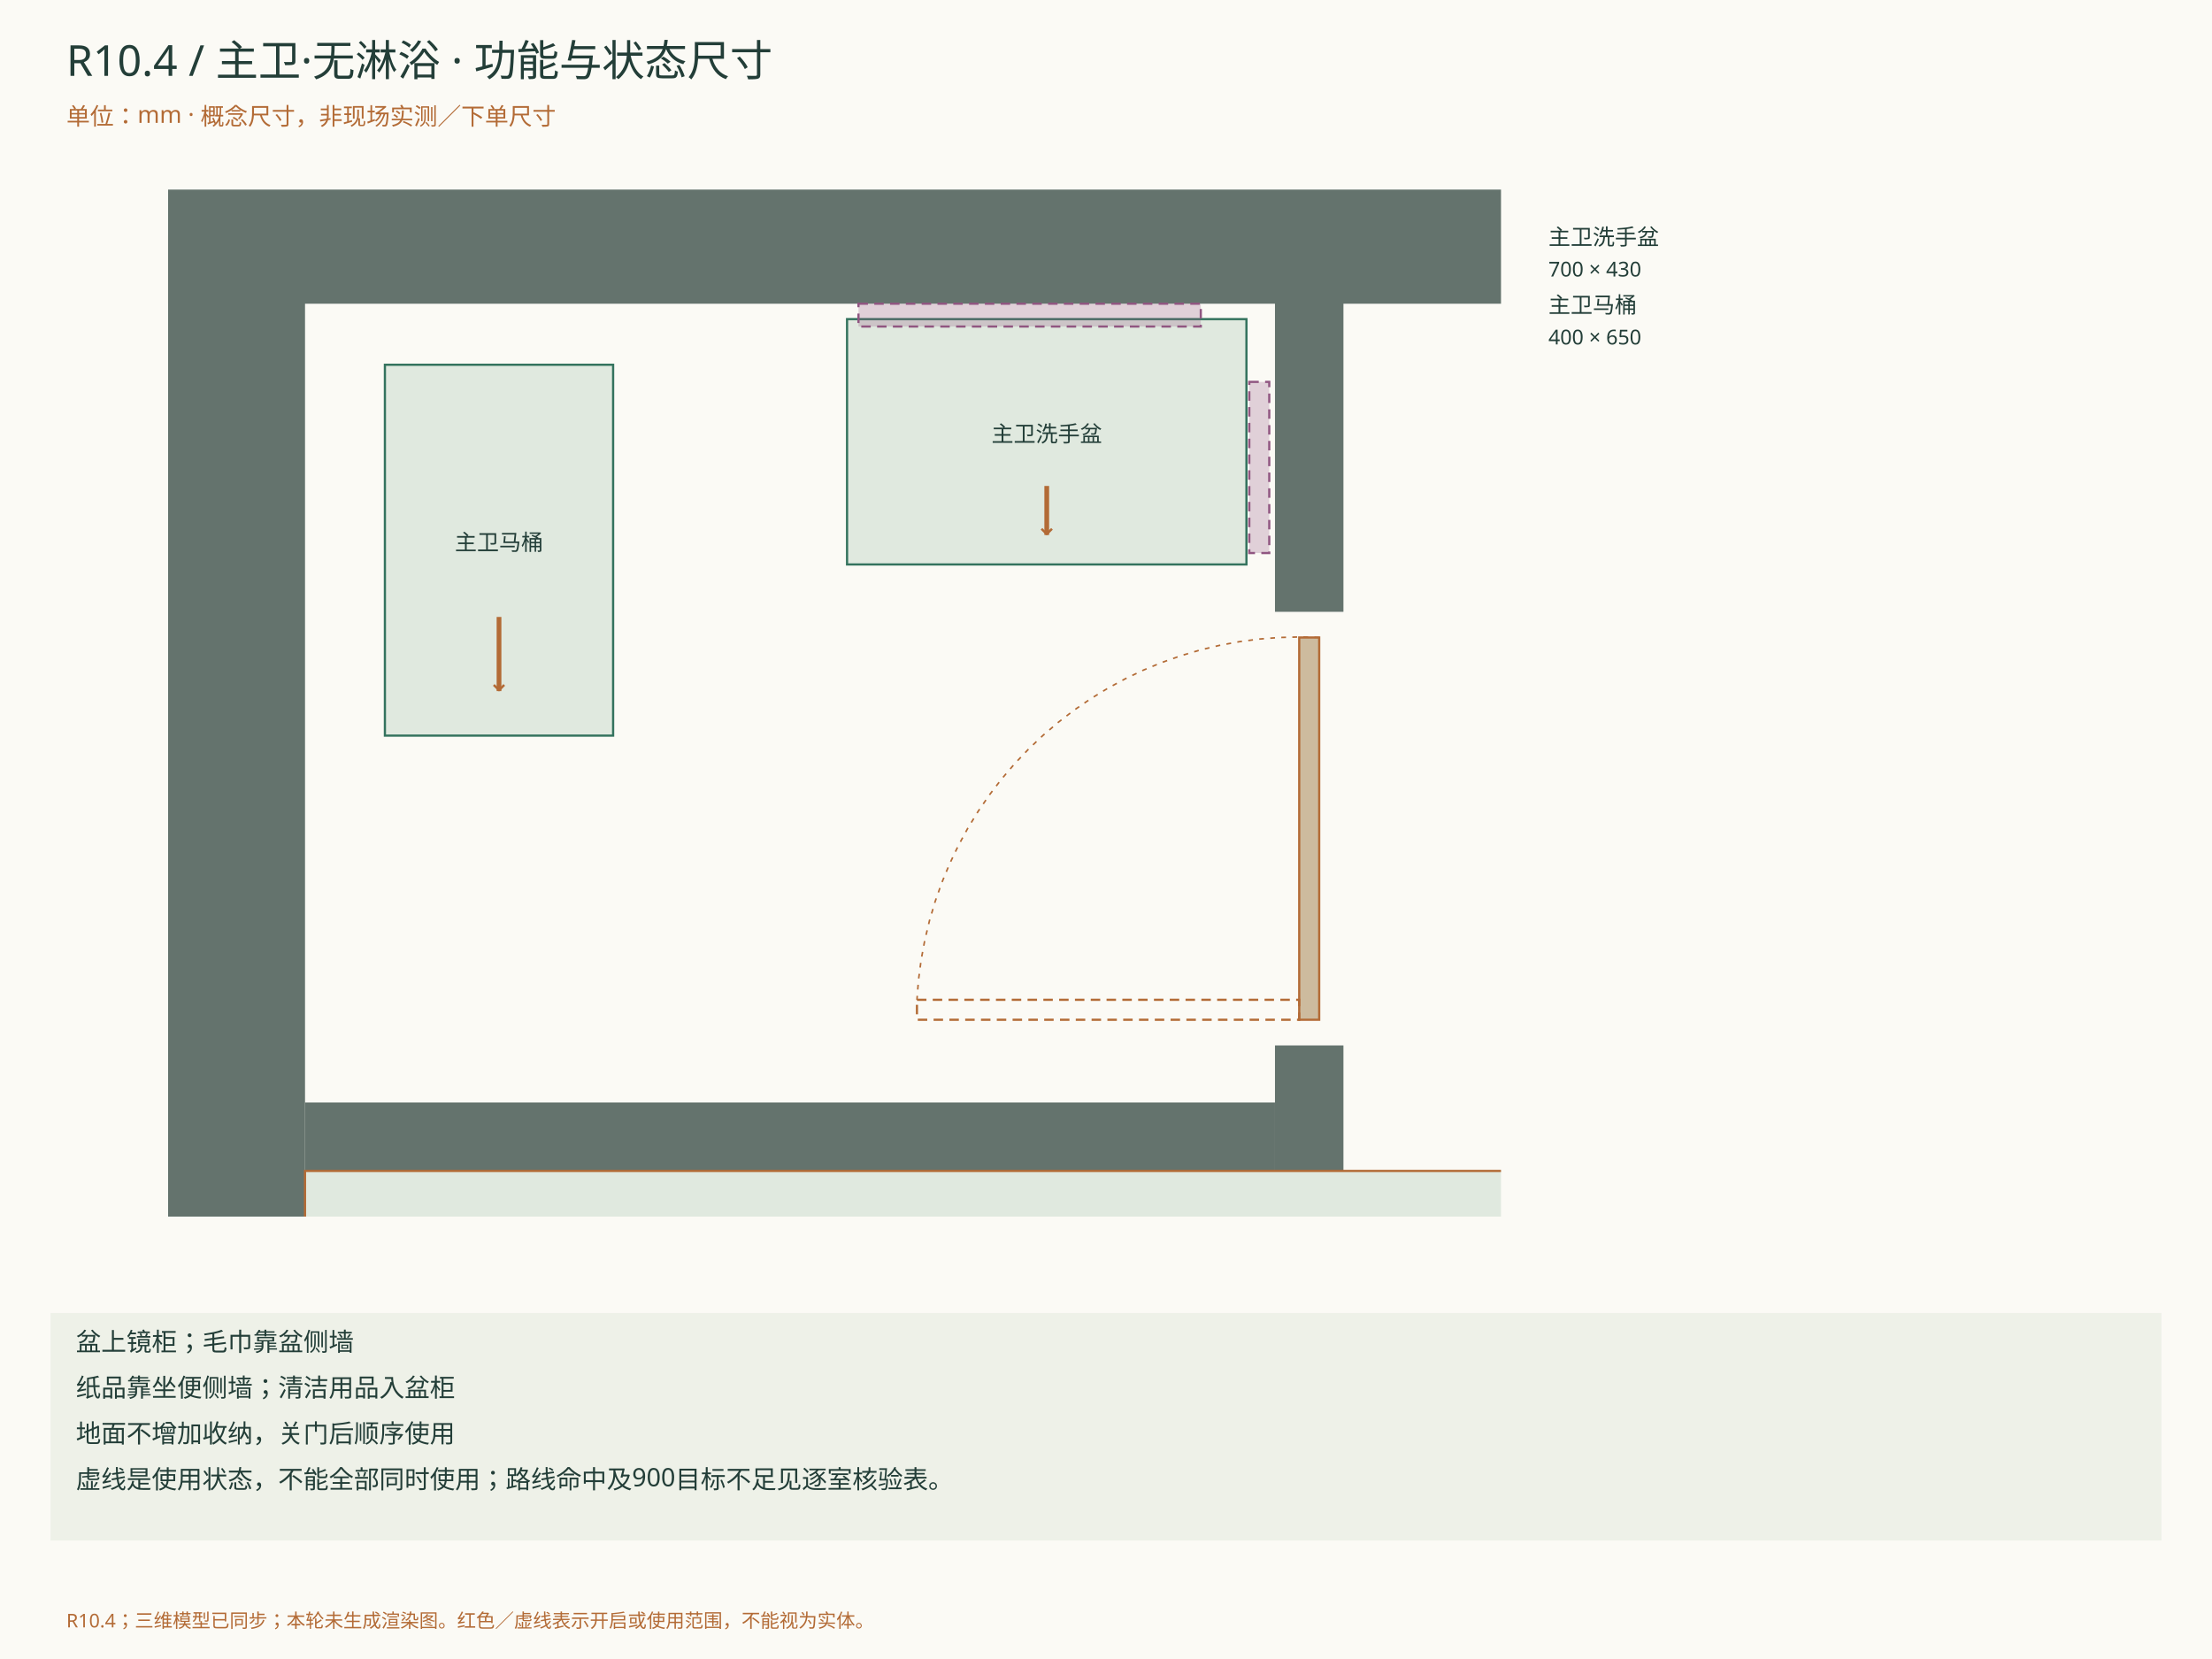
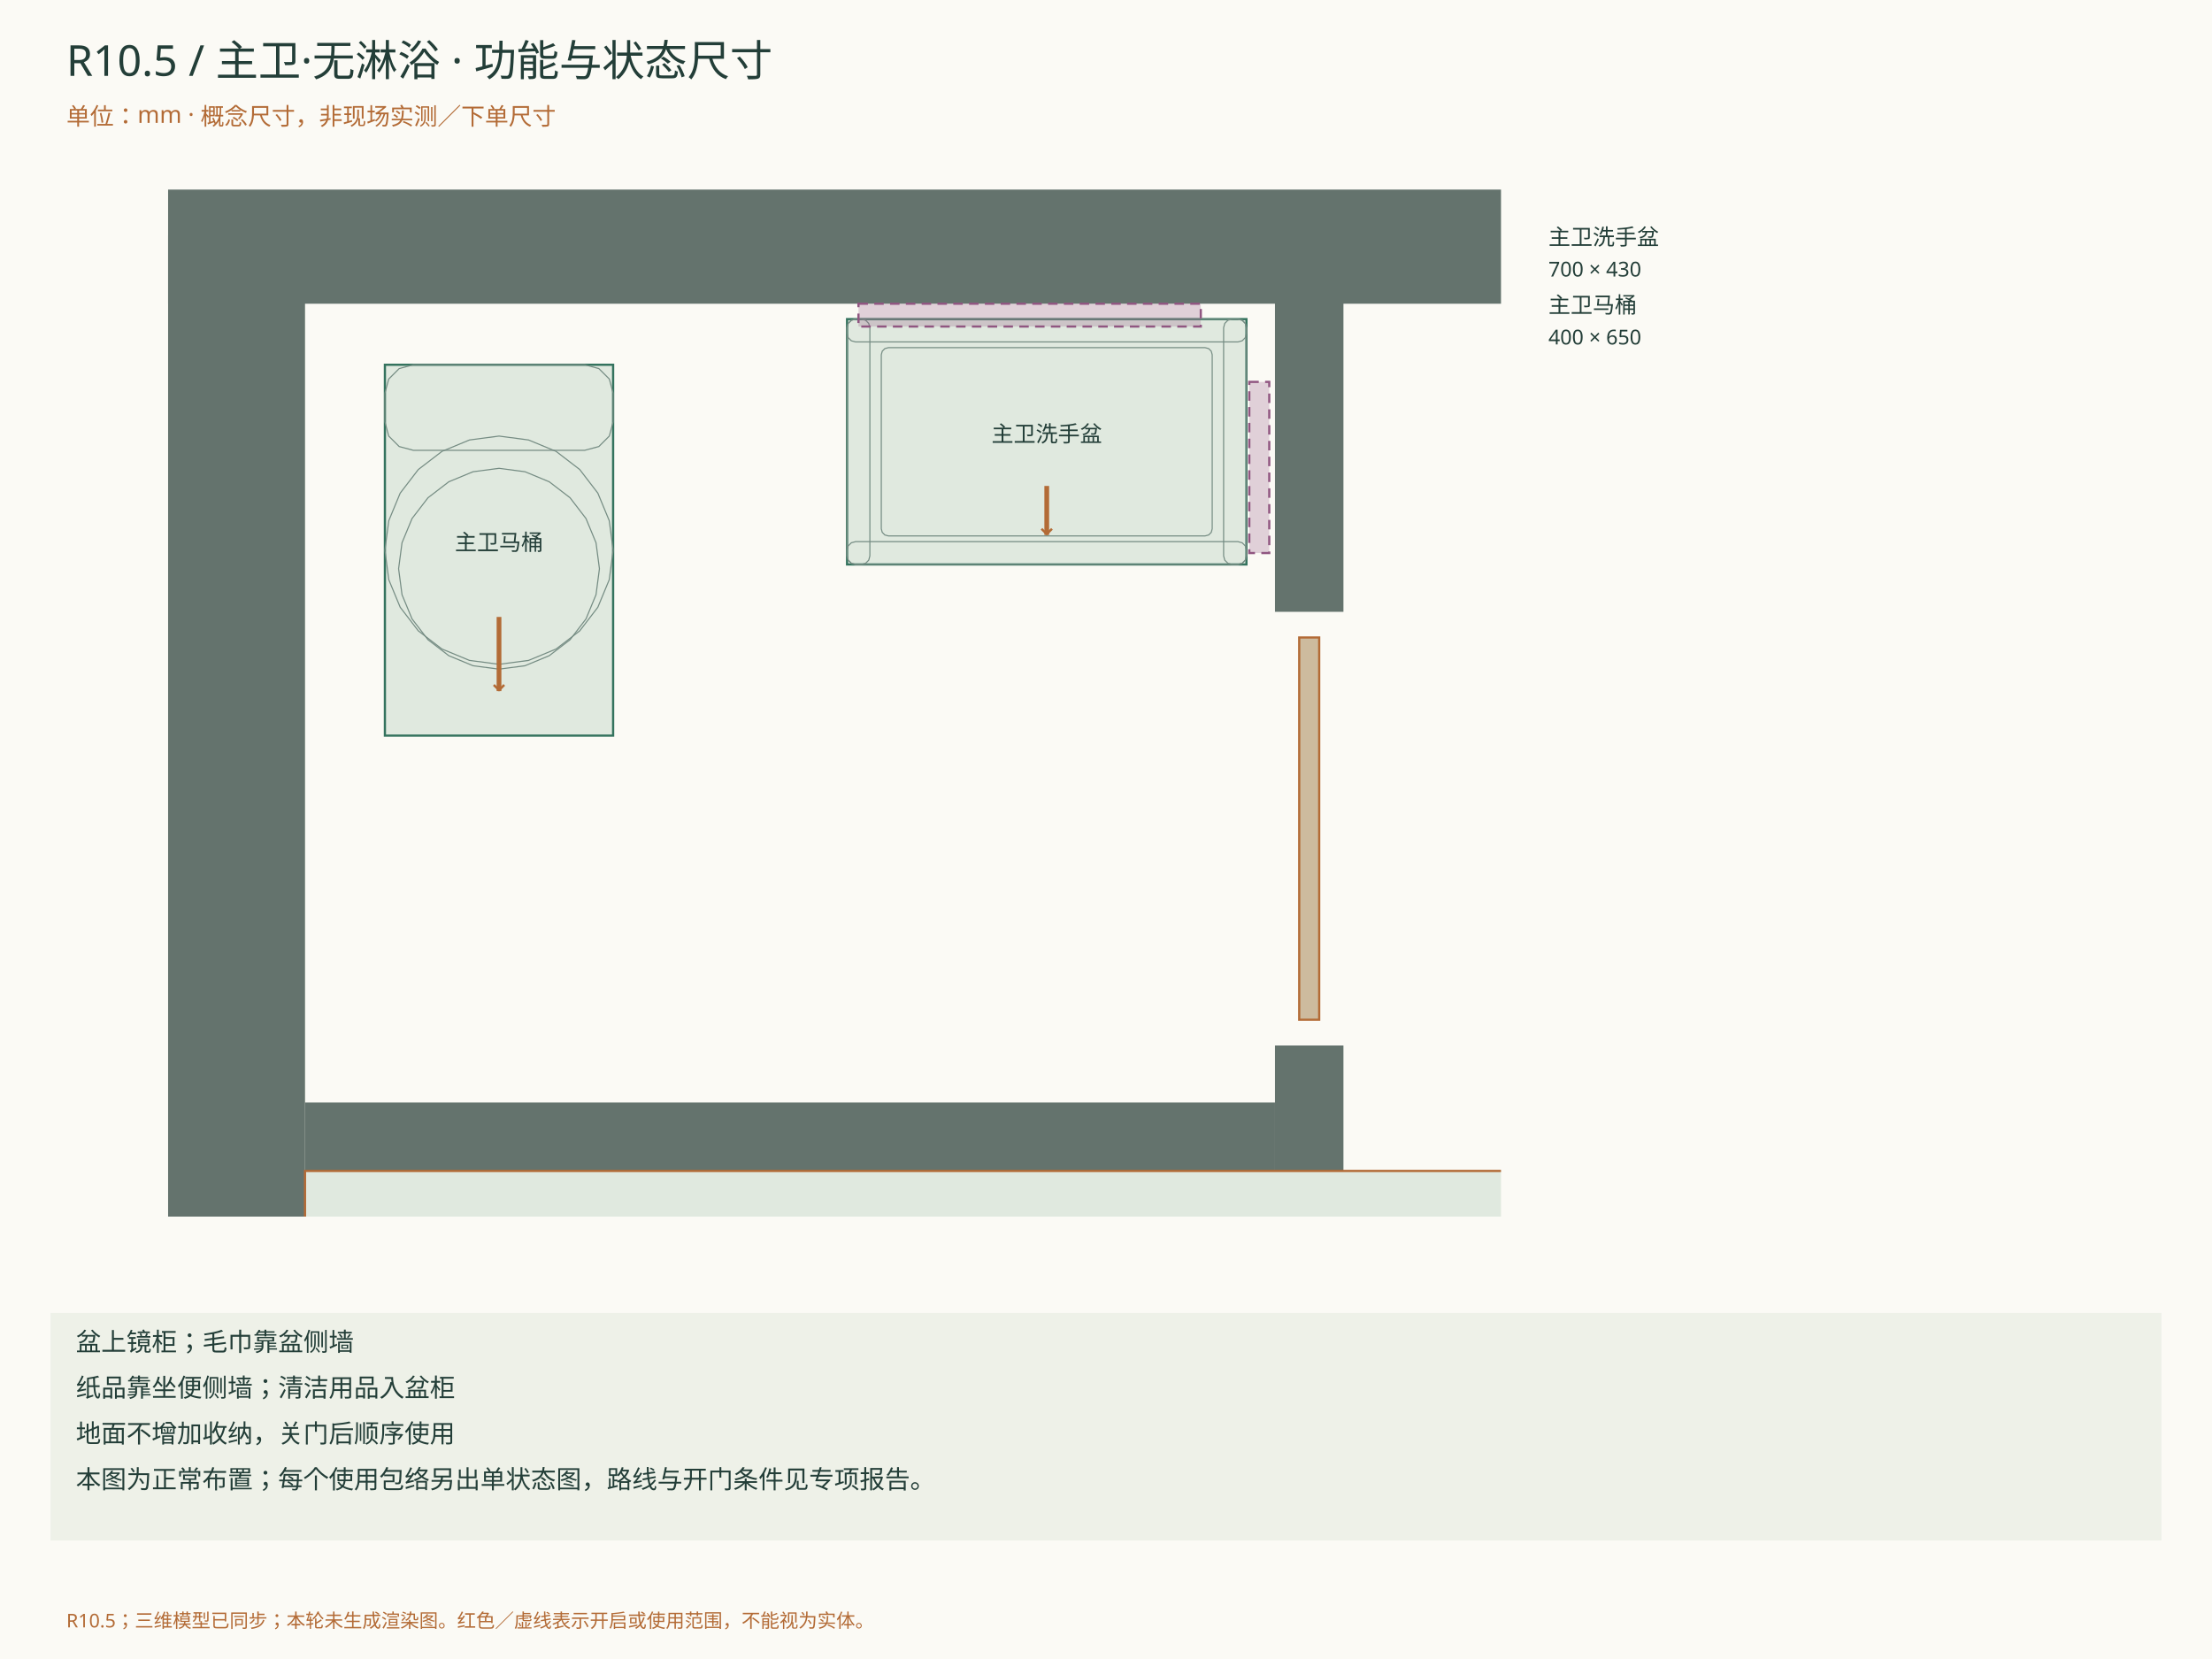
<svg xmlns="http://www.w3.org/2000/svg" viewBox="0 0 1400 1050" role="img">
  <rect width="100%" height="100%" fill="#fbfaf5" />
  <g font-family="PingFang SC, Microsoft YaHei, sans-serif">
-     <text x="42" y="48" font-size="27" fill="#233e38" text-anchor="start">R10.4  /  主卫·无淋浴 · 功能与状态尺寸</text>
+     <text x="42" y="48" font-size="27" fill="#233e38" text-anchor="start">R10.5  /  主卫·无淋浴 · 功能与状态尺寸</text>
    <text x="42" y="79" font-size="15" fill="#b36b36" text-anchor="start">单位：mm · 概念尺寸，非现场实测／下单尺寸</text>
    <defs>
      <clipPath id="panel_3">
        <rect x="50" y="120" width="900" height="650" fill="white" stroke="none" stroke-width="1.4" />
      </clipPath>
    </defs>
    <g clip-path="url(#panel_3)" data-plan="true" data-world="[-620, 8357, 2100, 1800]" data-frame="[50, 120, 900, 650]" data-pulled="[]">
      <rect x="2735.28" y="148.889" width="86.667" height="1462.5" fill="#64736d" stroke="none" stroke-width="1.4" data-wall="wall_A_east_0" data-box="6620,6027,240,4050" />
      <rect x="106.389" y="105.556" width="2715.56" height="86.667" fill="#64736d" stroke="none" stroke-width="1.4" data-wall="wall_A_north_0" data-box="-660,9957,7520,240" />
      <rect x="518.056" y="1524.72" width="1527.5" height="43.333" fill="#64736d" stroke="none" stroke-width="1.4" data-wall="wall_A_south1_0" data-box="480,6147,4230,120" />
      <rect x="2590.83" y="1524.72" width="144.444" height="43.333" fill="#64736d" stroke="none" stroke-width="1.4" data-wall="wall_A_south2_0" data-box="6220,6147,400,120" />
      <rect x="106.389" y="148.889" width="86.667" height="1375.83" fill="#64736d" stroke="none" stroke-width="1.4" data-wall="wall_A_west_0" data-box="-660,6267,240,3810" />
      <rect x="1780.5" y="1568.06" width="86.667" height="269.75" fill="#64736d" stroke="none" stroke-width="1.4" data-wall="wall_B_east1_0" data-box="3976,5400,240,747" />
      <rect x="1780.5" y="2397.53" width="86.667" height="363.278" fill="#64736d" stroke="none" stroke-width="1.4" data-wall="wall_B_east2_0" data-box="3976,2844,240,1006" />
      <rect x="532.5" y="1568.06" width="43.333" height="733.056" fill="#64736d" stroke="none" stroke-width="1.4" data-wall="wall_B_west1_0" data-box="520,4117,120,2030" />
      <rect x="532.5" y="2626.11" width="43.333" height="134.694" fill="#64736d" stroke="none" stroke-width="1.4" data-wall="wall_B_west2_0" data-box="520,2844,120,373" />
      <rect x="301.389" y="4870.42" width="1565.78" height="43.333" fill="#64736d" stroke="none" stroke-width="1.4" data-wall="wall_CD_0" data-box="-120,-3118,4336,120" />
      <rect x="1780.5" y="3787.81" width="86.667" height="198.611" fill="#64736d" stroke="none" stroke-width="1.4" data-wall="wall_C_east1_0" data-box="3976,-550,240,550" />
      <rect x="1780.5" y="4582.25" width="86.667" height="288.167" fill="#64736d" stroke="none" stroke-width="1.4" data-wall="wall_C_east2_0" data-box="3976,-2998,240,798" />
      <rect x="301.389" y="4805.42" width="43.333" height="108.333" fill="#64736d" stroke="none" stroke-width="1.4" data-wall="wall_C_west_end_0" data-box="-120,-3118,120,300" />
      <rect x="1780.5" y="4913.75" width="86.667" height="1178.67" fill="#64736d" stroke="none" stroke-width="1.4" data-wall="wall_D_east_0" data-box="3976,-6382,240,3264" />
      <rect x="344.722" y="6049.08" width="404.444" height="43.333" fill="#64736d" stroke="none" stroke-width="1.4" data-wall="wall_D_south1_0" data-box="0,-6382,1120,120" />
      <rect x="1341.39" y="6049.08" width="439.111" height="43.333" fill="#64736d" stroke="none" stroke-width="1.4" data-wall="wall_D_south2_0" data-box="2760,-6382,1216,120" />
      <rect x="301.389" y="5238.75" width="43.333" height="853.667" fill="#64736d" stroke="none" stroke-width="1.4" data-wall="wall_D_west2_0" data-box="-120,-6382,120,2364" />
      <rect x="-76.694" y="5730.58" width="43.333" height="393.611" fill="#64736d" stroke="none" stroke-width="1.4" data-wall="wall_balconyA_east_0" data-box="-1167,-6470,120,1090" />
      <rect x="-1161.83" y="5643.92" width="216.667" height="43.333" fill="#64736d" stroke="none" stroke-width="1.4" data-wall="wall_balconyA_head1_0" data-box="-4172,-5260,600,120" />
      <rect x="-222.944" y="5643.92" width="524.333" height="86.667" fill="#64736d" stroke="none" stroke-width="1.4" data-wall="wall_balconyA_head2_0" data-box="-1572,-5380,1452,240" />
      <rect x="2183.86" y="2760.81" width="43.333" height="65" fill="#64736d" stroke="none" stroke-width="1.4" data-wall="wall_balconyB_NE_0" data-box="5093,2664,120,180" />
      <rect x="2183.86" y="3744.47" width="43.333" height="86.667" fill="#64736d" stroke="none" stroke-width="1.4" data-wall="wall_balconyB_SE_0" data-box="5093,-120,120,240" />
      <rect x="1780.5" y="2804.14" width="43.333" height="532.278" fill="#64736d" stroke="none" stroke-width="1.4" data-wall="wall_balconyB_div1_0" data-box="3976,1250,120,1474" />
      <rect x="1780.5" y="3643.36" width="43.333" height="144.444" fill="#64736d" stroke="none" stroke-width="1.4" data-wall="wall_balconyB_div2_0" data-box="3976,-0,120,400" />
      <rect x="922.5" y="2804.14" width="43.333" height="532.278" fill="#64736d" stroke="none" stroke-width="1.4" data-wall="wall_bath_east_0" data-box="1600,1250,120,1474" />
      <rect x="19.722" y="2760.81" width="1760.78" height="43.333" fill="#64736d" stroke="none" stroke-width="1.4" data-wall="wall_bath_kitchen_north_0" data-box="-900,2724,4876,120" />
      <rect x="63.056" y="3293.08" width="353.889" height="43.333" fill="#64736d" stroke="none" stroke-width="1.4" data-wall="wall_bath_south1_0" data-box="-780,1250,980,120" />
      <rect x="705.833" y="3293.08" width="216.667" height="43.333" fill="#64736d" stroke="none" stroke-width="1.4" data-wall="wall_bath_south2_0" data-box="1000,1250,600,120" />
      <rect x="19.722" y="2804.14" width="43.333" height="532.278" fill="#64736d" stroke="none" stroke-width="1.4" data-wall="wall_bath_west_0" data-box="-900,1250,120,1474" />
      <rect x="-973.333" y="3121.92" width="86.667" height="214.5" fill="#64736d" stroke="none" stroke-width="1.4" data-wall="wall_entry_lower_0" data-box="-3650,1250,240,594" />
      <rect x="-1248.5" y="3293.08" width="361.833" height="86.667" fill="#64736d" stroke="none" stroke-width="1.4" data-wall="wall_entry_step_0" data-box="-4412,1130,1002,240" />
      <rect x="-973.333" y="1481.39" width="1166.39" height="86.667" fill="#64736d" stroke="none" stroke-width="1.4" data-wall="wall_family_north_0" data-box="-3650,6147,3230,240" />
      <rect x="-973.333" y="1568.06" width="86.667" height="1236.08" fill="#64736d" stroke="none" stroke-width="1.4" data-wall="wall_family_west_0" data-box="-3650,2724,240,3423" />
      <rect x="-1248.5" y="3379.75" width="86.667" height="2744.44" fill="#64736d" stroke="none" stroke-width="1.4" data-wall="wall_living_west_0" data-box="-4412,-6470,240,7600" />
      <rect x="806.944" y="148.889" width="43.333" height="238.333" fill="#64736d" stroke="none" stroke-width="1.4" data-wall="wall_master_bath_east1_0" data-box="1280,9417,120,660" />
      <rect x="806.944" y="661.667" width="43.333" height="79.444" fill="#64736d" stroke="none" stroke-width="1.4" data-wall="wall_master_bath_east2_0" data-box="1280,8437,120,220" />
      <rect x="193.056" y="697.778" width="613.889" height="43.333" fill="#64736d" stroke="none" stroke-width="1.4" data-wall="wall_master_bath_south_0" data-box="-420,8437,1700,120" />
      <rect x="-886.667" y="2760.81" width="10.833" height="43.333" fill="#64736d" stroke="none" stroke-width="1.4" data-wall="shoe_wall_west_return" data-box="-3410,2724,30,120" />
      <rect x="-550.833" y="2760.81" width="28.889" height="43.333" fill="#64736d" stroke="none" stroke-width="1.4" data-wall="shoe_wall_door_return" data-box="-2480,2724,80,120" />
      <rect x="2045.56" y="1524.72" width="545.278" height="43.333" fill="#dceaf0" stroke="#467896" stroke-width="1.4" />
      <rect x="1867.17" y="2760.81" width="316.694" height="43.333" fill="#dceaf0" stroke="#467896" stroke-width="1.4" />
      <rect x="2183.86" y="2825.81" width="43.333" height="918.667" fill="#dceaf0" stroke="#467896" stroke-width="1.4" />
      <rect x="1867.17" y="3787.81" width="316.694" height="43.333" fill="#dceaf0" stroke="#467896" stroke-width="1.4" />
      <rect x="-1161.83" y="6080.86" width="1085.14" height="43.333" fill="#dceaf0" stroke="#467896" stroke-width="1.4" />
      <rect x="1780.5" y="1837.81" width="270.833" height="559.722" fill="#dceaf0" stroke="#467896" stroke-width="1.4" />
      <rect x="1780.5" y="3986.42" width="270.833" height="595.833" fill="#dceaf0" stroke="#467896" stroke-width="1.4" />
      <rect x="749.167" y="6049.08" width="592.222" height="252.778" fill="#dceaf0" stroke="#467896" stroke-width="1.4" />
      <polygon points="536.111,357.25 788.889,357.25 788.889,201.972 536.111,201.972" fill="#e0e9df" stroke="#34735e" stroke-width="1.4" data-object="Bath_A_basin" data-box="530,9500,700,430" />
+       <polygon points="557.778,334.681 558.381,336.935 560.038,338.591 562.292,339.194 762.708,339.194 764.962,338.591 766.619,336.935 767.222,334.681 767.222,224.542 766.619,222.288 764.962,220.631 762.708,220.028 562.292,220.028 560.038,220.631 558.381,222.288 557.778,224.542" fill="none" stroke="#758c83" stroke-width="0.7" data-component="Bath_A_basin_bowl_bottom" />
+       <polygon points="536.111,351.833 536.835,354.538 538.823,356.526 541.528,357.25 783.472,357.25 786.177,356.526 788.165,354.538 788.889,351.833 788.889,348.222 788.165,345.517 786.177,343.529 783.472,342.805 541.528,342.805 538.823,343.529 536.835,345.517 536.111,348.222" fill="none" stroke="#758c83" stroke-width="0.7" data-component="Bath_A_basin_rim" />
+       <polygon points="536.111,211 536.835,213.705 538.823,215.693 541.528,216.417 783.472,216.417 786.177,215.693 788.165,213.705 788.889,211 788.889,207.389 788.165,204.684 786.177,202.696 783.472,201.972 541.528,201.972 538.823,202.696 536.835,204.684 536.111,207.389" fill="none" stroke="#758c83" stroke-width="0.7" data-component="Bath_A_basin_rim.001" />
+       <polygon points="536.111,351.833 536.835,354.538 538.823,356.526 541.528,357.25 545.139,357.25 547.844,356.526 549.832,354.538 550.556,351.833 550.556,207.389 549.832,204.684 547.844,202.696 545.139,201.972 541.528,201.972 538.823,202.696 536.835,204.684 536.111,207.389" fill="none" stroke="#758c83" stroke-width="0.7" data-component="Bath_A_basin_rim.002" />
+       <polygon points="774.444,351.833 775.168,354.538 777.156,356.526 779.861,357.25 783.472,357.25 786.177,356.526 788.165,354.538 788.889,351.833 788.889,207.389 788.165,204.684 786.177,202.696 783.472,201.972 779.861,201.972 777.156,202.696 775.168,204.684 774.444,207.389" fill="none" stroke="#758c83" stroke-width="0.7" data-component="Bath_A_basin_rim.003" />
      <text x="662.5" y="279.611" font-size="14" fill="#233e38" text-anchor="middle">主卫洗手盆</text>
      <polygon points="243.611,465.583 388.056,465.583 388.056,230.861 243.611,230.861" fill="#e0e9df" stroke="#34735e" stroke-width="1.4" data-object="Bath_A_wc" data-box="-280,9200,400,650" />
+       <polygon points="243.611,348.222 246.072,366.915 253.287,384.334 264.765,399.291 279.722,410.769 297.141,417.983 315.833,420.444 334.526,417.983 351.944,410.769 366.902,399.291 378.38,384.334 385.595,366.915 388.056,348.222 385.595,329.53 378.38,312.111 366.902,297.154 351.944,285.676 334.526,278.461 315.833,276 297.141,278.461 279.722,285.676 264.765,297.154 253.287,312.111 246.072,329.53" fill="none" stroke="#758c83" stroke-width="0.7" data-component="Bath_A_wc_bowl" />
+       <polygon points="252.278,359.958 254.443,376.408 260.793,391.736 270.893,404.899 284.056,414.999 299.384,421.348 315.833,423.514 332.283,421.348 347.611,414.999 360.774,404.899 370.874,391.736 377.223,376.408 379.389,359.958 377.223,343.509 370.874,328.18 360.774,315.018 347.611,304.918 332.283,298.568 315.833,296.403 299.384,298.568 284.056,304.918 270.893,315.018 260.793,328.18 254.443,343.509" fill="none" stroke="#758c83" stroke-width="0.7" data-component="Bath_A_wc_seat" />
+       <polygon points="243.611,266.972 246.023,275.988 252.651,282.616 261.667,285.028 370,285.028 379.016,282.616 385.643,275.988 388.056,266.972 388.056,248.917 385.643,239.901 379.016,233.273 370,230.861 261.667,230.861 252.651,233.273 246.023,239.901 243.611,248.917" fill="none" stroke="#758c83" stroke-width="0.7" data-component="Bath_A_wc_tank" />
      <text x="315.833" y="348.222" font-size="14" fill="#233e38" text-anchor="middle">主卫马桶</text>
      <polygon points="193.056,957.778 1348.61,957.778 1348.61,741.111 193.056,741.111" fill="#e0e9df" stroke="#b36b36" stroke-width="1.4" data-object="entry_wardrobe" data-box="-420,7837,3200,600" />
+       <polygon points="1068.75,946.223 1068.85,946.583 1069.11,946.848 1069.47,946.944 1338.86,946.944 1339.22,946.848 1339.49,946.583 1339.58,946.223 1339.58,767.111 1339.49,766.751 1339.22,766.485 1338.86,766.389 1069.47,766.389 1069.11,766.485 1068.85,766.751 1068.75,767.111" fill="none" stroke="#758c83" stroke-width="0.7" data-component="entry_wardrobe_drawer0" />
+       <polygon points="1068.75,946.223 1068.85,946.583 1069.11,946.848 1069.47,946.944 1338.86,946.944 1339.22,946.848 1339.49,946.583 1339.58,946.223 1339.58,767.111 1339.49,766.751 1339.22,766.485 1338.86,766.389 1069.47,766.389 1069.11,766.485 1068.85,766.751 1068.75,767.111" fill="none" stroke="#758c83" stroke-width="0.7" data-component="entry_wardrobe_drawer1" />
+       <polygon points="1068.75,946.223 1068.85,946.583 1069.11,946.848 1069.47,946.944 1338.86,946.944 1339.22,946.848 1339.49,946.583 1339.58,946.223 1339.58,767.111 1339.49,766.751 1339.22,766.485 1338.86,766.389 1069.47,766.389 1069.11,766.485 1068.85,766.751 1068.75,767.111" fill="none" stroke="#758c83" stroke-width="0.7" data-component="entry_wardrobe_drawer2" />
+       <polygon points="193.056,957.056 193.152,957.416 193.417,957.681 193.778,957.778 336.778,957.778 337.139,957.681 337.404,957.416 337.5,957.056 337.5,952 337.404,951.639 337.139,951.374 336.778,951.278 193.778,951.278 193.417,951.374 193.152,951.639 193.056,952" fill="none" stroke="#758c83" stroke-width="0.7" data-component="entry_wardrobe_module0_door0" />
+       <polygon points="337.5,957.056 337.596,957.416 337.861,957.681 338.222,957.778 481.222,957.778 481.583,957.681 481.848,957.416 481.944,957.056 481.944,952 481.848,951.639 481.583,951.374 481.222,951.278 338.222,951.278 337.861,951.374 337.596,951.639 337.5,952" fill="none" stroke="#758c83" stroke-width="0.7" data-component="entry_wardrobe_module0_door1" />
+       <polygon points="481.944,957.056 482.041,957.416 482.306,957.681 482.667,957.778 625.667,957.778 626.027,957.681 626.292,957.416 626.389,957.056 626.389,952 626.292,951.639 626.027,951.374 625.667,951.278 482.667,951.278 482.306,951.374 482.041,951.639 481.944,952" fill="none" stroke="#758c83" stroke-width="0.7" data-component="entry_wardrobe_module1_door0" />
+       <polygon points="626.389,957.056 626.485,957.416 626.75,957.681 627.111,957.778 770.111,957.778 770.472,957.681 770.737,957.416 770.833,957.056 770.833,952 770.737,951.639 770.472,951.374 770.111,951.278 627.111,951.278 626.75,951.374 626.485,951.639 626.389,952" fill="none" stroke="#758c83" stroke-width="0.7" data-component="entry_wardrobe_module1_door1" />
+       <polygon points="770.833,957.056 770.93,957.416 771.195,957.681 771.556,957.778 914.556,957.778 914.916,957.681 915.181,957.416 915.278,957.056 915.278,952 915.181,951.639 914.916,951.374 914.556,951.278 771.556,951.278 771.195,951.374 770.93,951.639 770.833,952" fill="none" stroke="#758c83" stroke-width="0.7" data-component="entry_wardrobe_module2_door0" />
+       <polygon points="915.278,957.056 915.374,957.416 915.639,957.681 916,957.778 1059,957.778 1059.36,957.681 1059.63,957.416 1059.72,957.056 1059.72,952 1059.63,951.639 1059.36,951.374 1059,951.278 916,951.278 915.639,951.374 915.374,951.639 915.278,952" fill="none" stroke="#758c83" stroke-width="0.7" data-component="entry_wardrobe_module2_door1" />
+       <polygon points="1059.72,957.056 1059.82,957.416 1060.08,957.681 1060.44,957.778 1203.44,957.778 1203.81,957.681 1204.07,957.416 1204.17,957.056 1204.17,952 1204.07,951.639 1203.81,951.374 1203.44,951.278 1060.44,951.278 1060.08,951.374 1059.82,951.639 1059.72,952" fill="none" stroke="#758c83" stroke-width="0.7" data-component="entry_wardrobe_module3_door0" />
+       <polygon points="1204.17,957.056 1204.26,957.416 1204.53,957.681 1204.89,957.778 1347.89,957.778 1348.25,957.681 1348.51,957.416 1348.61,957.056 1348.61,952 1348.51,951.639 1348.25,951.374 1347.89,951.278 1204.89,951.278 1204.53,951.374 1204.26,951.639 1204.17,952" fill="none" stroke="#758c83" stroke-width="0.7" data-component="entry_wardrobe_module3_door1" />
      <text x="770.833" y="849.444" font-size="14" fill="#233e38" text-anchor="middle">入口衣柜 3200</text>
      <rect x="822.292" y="403.472" width="12.639" height="241.944" fill="#cdbb9e" stroke="#b36b36" stroke-width="1.4" />
-       <rect x="580.347" y="632.778" width="241.944" height="12.639" fill="none" stroke="#b36b36" stroke-width="1.4" stroke-dasharray="6 4" />
-       <polyline points="834.931,403.472 822.251,403.142 809.571,403.476 796.927,404.474 784.351,406.132 771.88,408.445 759.547,411.408 747.386,415.013 735.43,419.249 723.713,424.105 712.265,429.567 701.119,435.621 690.305,442.251 679.853,449.437 669.792,457.16 660.148,465.399 650.949,474.132 642.219,483.334 633.983,492.98 626.264,503.044 619.081,513.499 612.456,524.315 606.405,535.463 600.946,546.912 596.094,558.631 591.862,570.589 588.262,582.751 585.303,595.085 582.994,607.557 581.34,620.133 580.347,632.778" fill="none" stroke="#b36b36" stroke-dasharray="3 4" />
-       <rect x="193.056" y="957.778" width="6.5" height="144.444" fill="none" stroke="#b36b36" stroke-width="1.4" stroke-dasharray="6 4" />
-       <rect x="475.444" y="957.778" width="6.5" height="144.444" fill="none" stroke="#b36b36" stroke-width="1.4" stroke-dasharray="6 4" />
-       <rect x="481.944" y="957.778" width="6.5" height="144.444" fill="none" stroke="#b36b36" stroke-width="1.4" stroke-dasharray="6 4" />
-       <rect x="764.333" y="957.778" width="6.5" height="144.444" fill="none" stroke="#b36b36" stroke-width="1.4" stroke-dasharray="6 4" />
-       <rect x="770.833" y="957.778" width="6.5" height="144.444" fill="none" stroke="#b36b36" stroke-width="1.4" stroke-dasharray="6 4" />
-       <rect x="1053.22" y="957.778" width="6.5" height="144.444" fill="none" stroke="#b36b36" stroke-width="1.4" stroke-dasharray="6 4" />
-       <rect x="1059.72" y="957.778" width="6.5" height="144.444" fill="none" stroke="#b36b36" stroke-width="1.4" stroke-dasharray="6 4" />
-       <rect x="1342.11" y="957.778" width="6.5" height="144.444" fill="none" stroke="#b36b36" stroke-width="1.4" stroke-dasharray="6 4" />
    </g>
    <text x="980" y="155" font-size="14" fill="#233e38" text-anchor="start">主卫洗手盆</text>
    <text x="980" y="175" font-size="13" fill="#233e38" text-anchor="start">700 × 430</text>
    <text x="980" y="198" font-size="14" fill="#233e38" text-anchor="start">主卫马桶</text>
    <text x="980" y="218" font-size="13" fill="#233e38" text-anchor="start">400 × 650</text>
    <path d="M662.5,307.561 L662.5,338.617" stroke="#b36b36" stroke-width="3" />
    <text x="662.5" y="338.617" font-size="18" fill="#b36b36" text-anchor="middle">↓</text>
    <path d="M315.833,390.472 L315.833,437.417" stroke="#b36b36" stroke-width="3" />
    <text x="315.833" y="437.417" font-size="18" fill="#b36b36" text-anchor="middle">↓</text>
    <rect x="543.333" y="192.222" width="216.667" height="14.444" fill="#90568140" stroke="#905681" stroke-width="1.4" stroke-dasharray="6 4" />
    <rect x="790.694" y="241.694" width="12.639" height="108.333" fill="#90568140" stroke="#905681" stroke-width="1.4" stroke-dasharray="6 4" />
    <rect x="32" y="831" width="1336" height="144" fill="#eef1e8" stroke="none" stroke-width="1.4" />
    <text x="48" y="855" font-size="16" fill="#233e38" text-anchor="start">盆上镜柜；毛巾靠盆侧墙</text>
    <text x="48" y="884" font-size="16" fill="#233e38" text-anchor="start">纸品靠坐便侧墙；清洁用品入盆柜</text>
    <text x="48" y="913" font-size="16" fill="#233e38" text-anchor="start">地面不增加收纳，关门后顺序使用</text>
-     <text x="48" y="942" font-size="16" fill="#233e38" text-anchor="start">虚线是使用状态，不能全部同时使用；路线命中及900目标不足见逐室核验表。</text>
-     <text x="42" y="1030" font-size="12" fill="#b36b36" text-anchor="start">R10.4；三维模型已同步；本轮未生成渲染图。红色／虚线表示开启或使用范围，不能视为实体。</text>
+     <text x="48" y="942" font-size="16" fill="#233e38" text-anchor="start">本图为正常布置；每个使用包络另出单状态图，路线与开门条件见专项报告。</text>
+     <text x="42" y="1030" font-size="12" fill="#b36b36" text-anchor="start">R10.5；三维模型已同步；本轮未生成渲染图。红色／虚线表示开启或使用范围，不能视为实体。</text>
  </g>
</svg>
